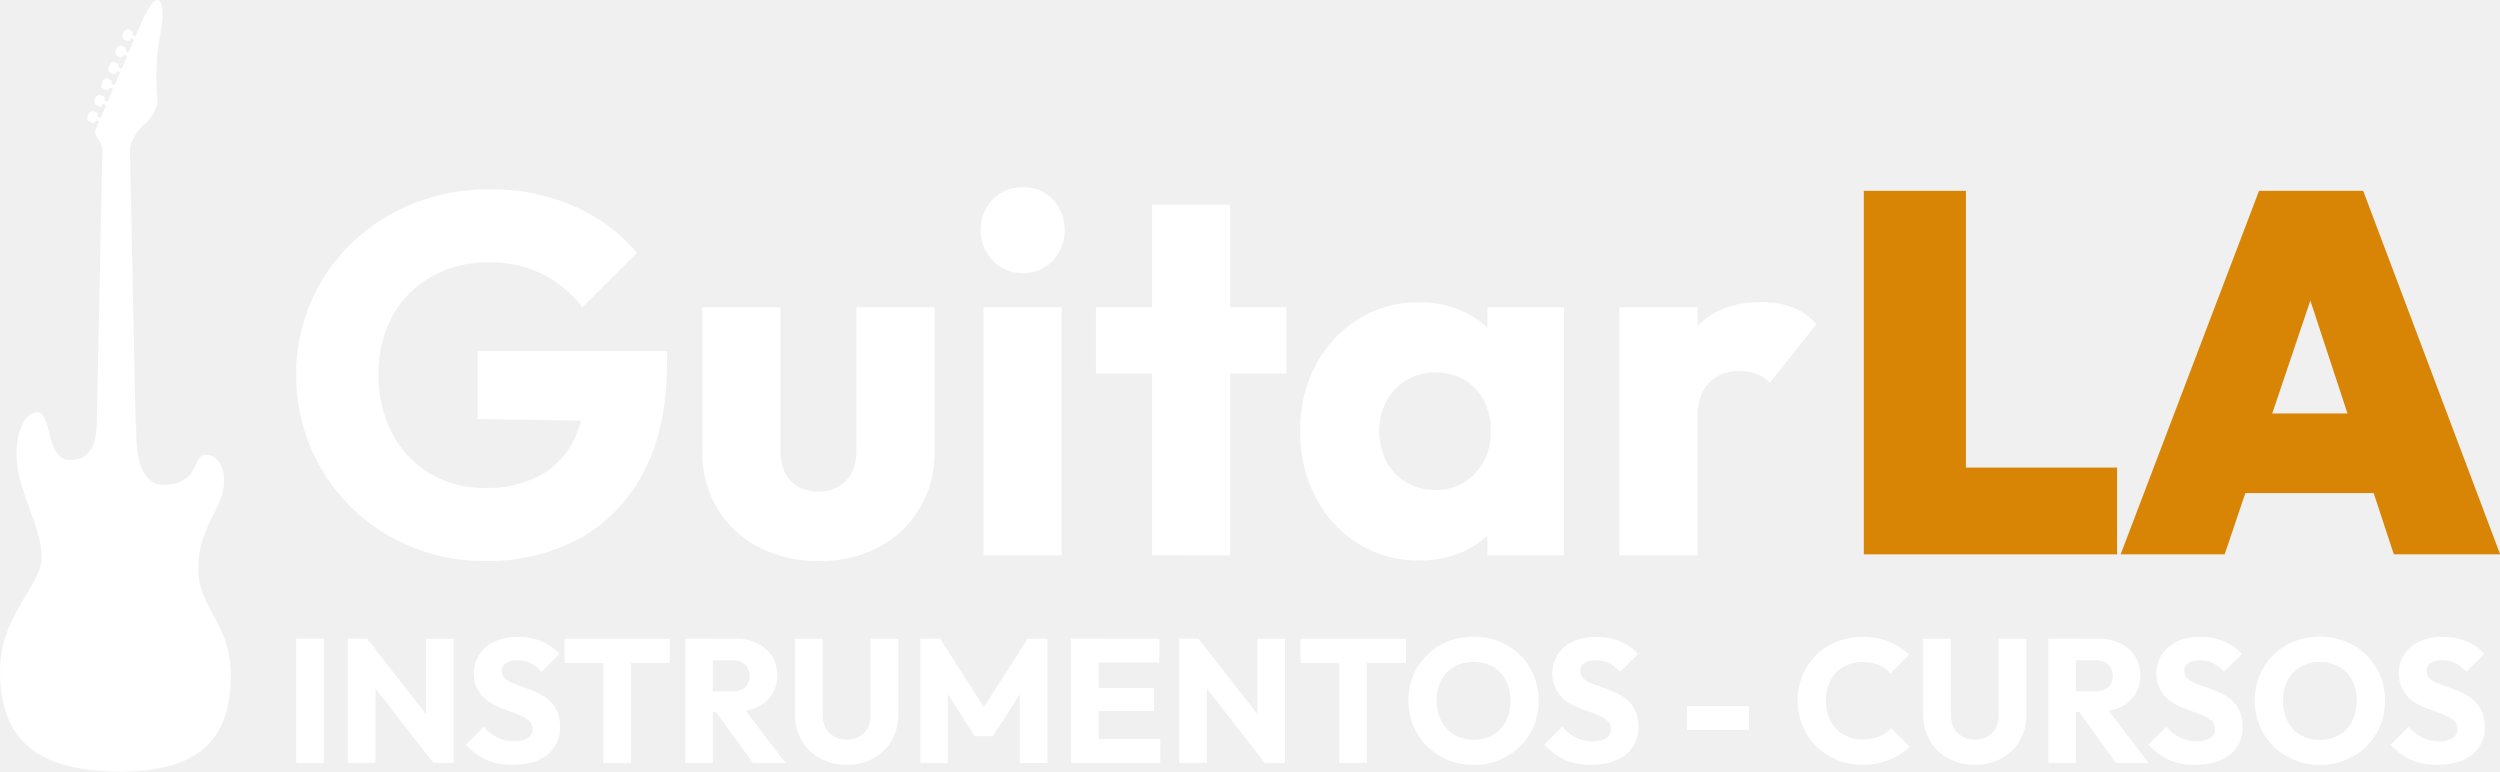
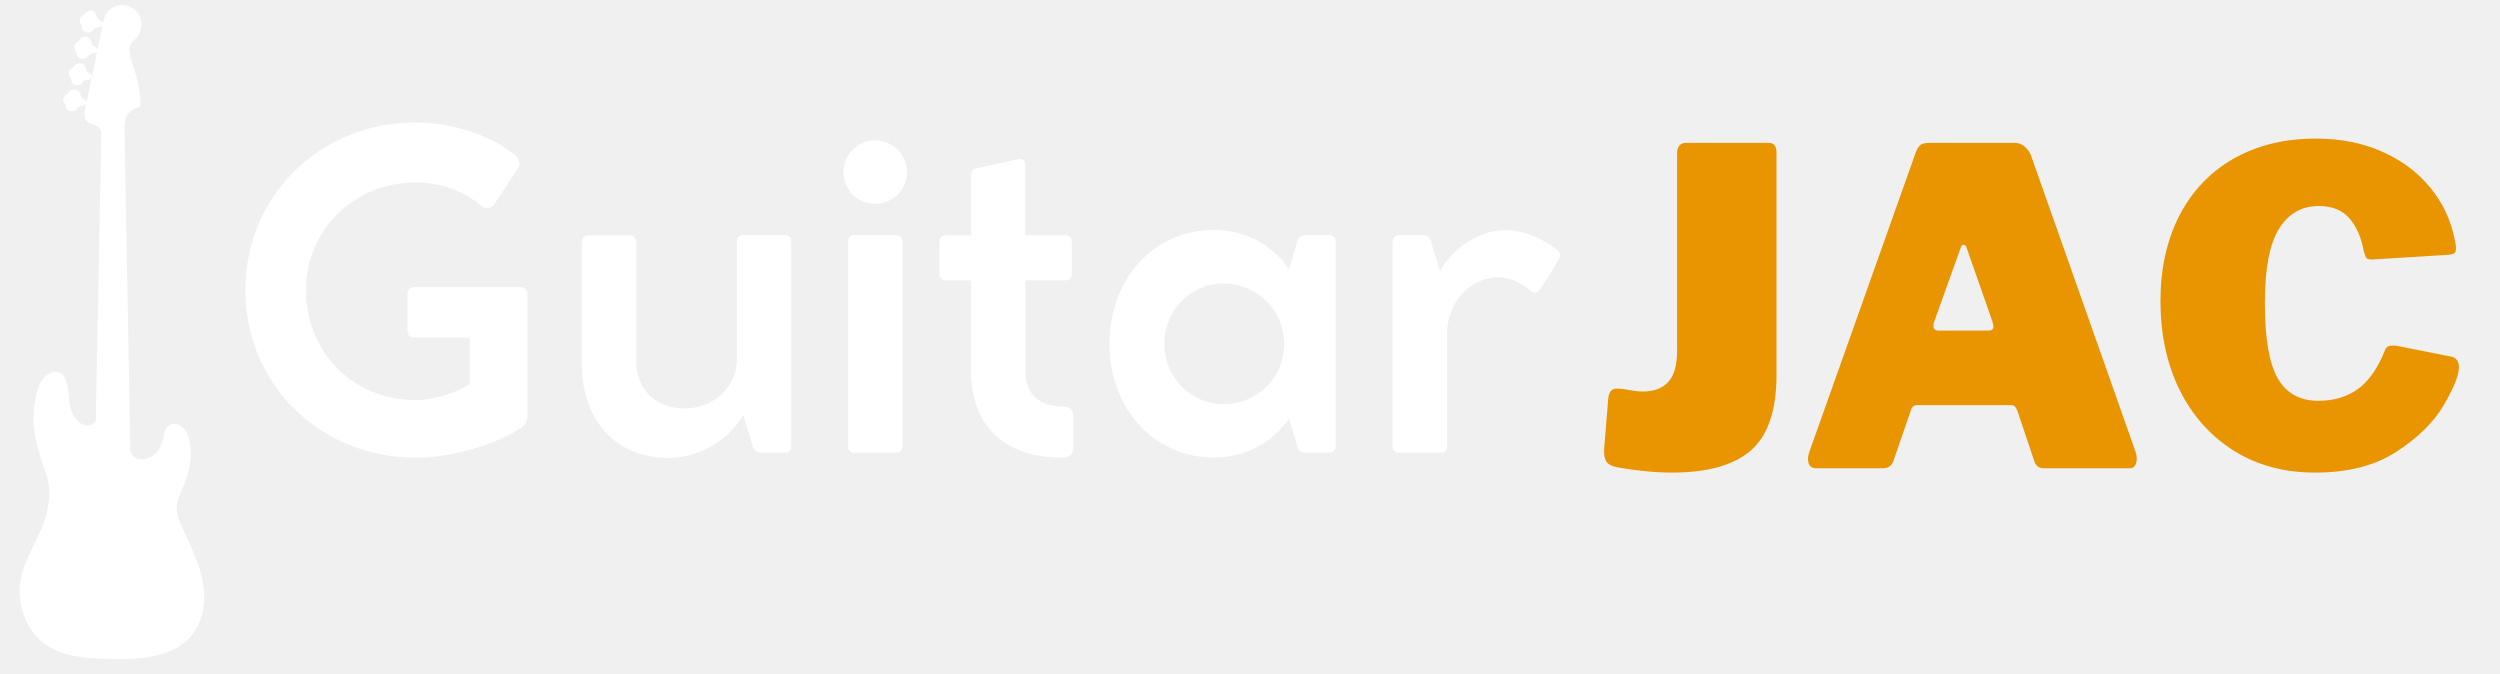
- <svg xmlns="http://www.w3.org/2000/svg" id="Capa_1" data-name="Capa 1" viewBox="0 0 644.3 198.86">
+ <svg xmlns="http://www.w3.org/2000/svg" width="230" zoomAndPan="magnify" viewBox="0 0 172.5 46.5" height="62" preserveAspectRatio="xMidYMid meet" version="1.0">
  <defs>
-     <style>.cls-1,.cls-2{fill:#fff;}.cls-2{fill-rule:evenodd;}.cls-3{fill:#d88506;}</style>
+     <g />
+     <clipPath id="06e934784a">
+       <path d="M 1 0 L 14.621 0 L 14.621 45.531 L 1 45.531 Z M 1 0 " clip-rule="nonzero" />
+     </clipPath>
  </defs>
-   <path class="cls-1" d="M143.59,161.33a49,49,0,0,1-19-3.69A47.51,47.51,0,0,1,95,113.3a46.32,46.32,0,0,1,3.82-18.82,47,47,0,0,1,10.6-15.2A48.49,48.49,0,0,1,125.3,69.15a52,52,0,0,1,19.48-3.62,53.06,53.06,0,0,1,21.77,4.34,44.63,44.63,0,0,1,16.26,12L168.73,95.93a29.28,29.28,0,0,0-10.53-8.69,31.36,31.36,0,0,0-13.69-2.9A29.33,29.33,0,0,0,129.91,88,25.77,25.77,0,0,0,119.84,98.1a30.71,30.71,0,0,0-3.62,15.2,31.5,31.5,0,0,0,3.56,15.26,26.1,26.1,0,0,0,9.73,10.27,27.29,27.29,0,0,0,14.22,3.68,28.9,28.9,0,0,0,13.88-3.09,21.19,21.19,0,0,0,8.81-8.95,30.2,30.2,0,0,0,3.09-14.28l13.69,9.21-41.45-.66V107.25h48.82v3q0,16.71-6,28.1A40.51,40.51,0,0,1,168,155.54,50.07,50.07,0,0,1,143.59,161.33Z" transform="translate(-18.66 -16.75)" />
-   <path class="cls-1" d="M229.66,161.33a32.65,32.65,0,0,1-15.6-3.62,26.65,26.65,0,0,1-10.59-10A28,28,0,0,1,199.65,133V95.93h20.13v36.84a13.22,13.22,0,0,0,1.12,5.66,8.21,8.21,0,0,0,3.36,3.68,10.44,10.44,0,0,0,5.4,1.32,9.24,9.24,0,0,0,7.1-2.83c1.75-1.89,2.63-4.49,2.63-7.83V95.93h20.13v37a28.35,28.35,0,0,1-3.81,14.81,26.89,26.89,0,0,1-10.53,10A32.22,32.22,0,0,1,229.66,161.33Z" transform="translate(-18.66 -16.75)" />
-   <path class="cls-1" d="M282.29,87.11a10.35,10.35,0,0,1-7.83-3.23,11.54,11.54,0,0,1,0-15.72A10.47,10.47,0,0,1,282.29,65a10.27,10.27,0,0,1,7.76,3.16,11.71,11.71,0,0,1,0,15.72A10.15,10.15,0,0,1,282.29,87.11Zm-10.14,72.77V95.93h20.14v63.95Z" transform="translate(-18.66 -16.75)" />
-   <path class="cls-1" d="M301.1,113V95.93h49.09V113Zm14.48,46.85V69.48h20.13v90.4Z" transform="translate(-18.66 -16.75)" />
-   <path class="cls-1" d="M384.4,161.2a29,29,0,0,1-15.73-4.34A31.06,31.06,0,0,1,357.75,145a35.64,35.64,0,0,1-4-17.11,35.62,35.62,0,0,1,4-17.1A31,31,0,0,1,368.67,99a29,29,0,0,1,15.73-4.34,26.51,26.51,0,0,1,11.65,2.5,22.65,22.65,0,0,1,8.48,6.91,18.56,18.56,0,0,1,3.69,10.07v27.63a18.92,18.92,0,0,1-3.62,10.07,22,22,0,0,1-8.49,6.91A27,27,0,0,1,384.4,161.2ZM388.48,143a13.45,13.45,0,0,0,10.39-4.28,15.36,15.36,0,0,0,4-10.86,16.93,16.93,0,0,0-1.78-7.89,13.12,13.12,0,0,0-5-5.33,15.43,15.43,0,0,0-14.87,0A14,14,0,0,0,376,120a17.33,17.33,0,0,0-.06,15.66,13.72,13.72,0,0,0,5.13,5.39A14,14,0,0,0,388.48,143ZM402,159.88V142.64l3-15.52-3-15.53V95.93h19.75v63.95Z" transform="translate(-18.66 -16.75)" />
-   <path class="cls-1" d="M436,159.88V95.93h20.13v63.95Zm20.13-35.14-8.42-6.58q2.51-11.18,8.42-17.37c4-4.12,9.43-6.18,16.45-6.18a21.92,21.92,0,0,1,8.1,1.38,16.29,16.29,0,0,1,6.11,4.28l-12,15.13a8.73,8.73,0,0,0-3.29-2.23,11.87,11.87,0,0,0-4.47-.79,10.49,10.49,0,0,0-8,3.09Q456.11,118.56,456.11,124.74Z" transform="translate(-18.66 -16.75)" />
-   <path class="cls-1" d="M95,213.35v-32h7.11v32Z" transform="translate(-18.66 -16.75)" />
-   <path class="cls-1" d="M108.3,213.35v-32h5l2.12,6.39v25.59Zm22.06,0-18.84-24.14,1.77-7.84,18.84,24.14Zm0,0-1.9-6.39V181.37h7.11v32Z" transform="translate(-18.66 -16.75)" />
-   <path class="cls-1" d="M150.69,213.85a16.42,16.42,0,0,1-6.77-1.29,16,16,0,0,1-5.18-3.92l4.62-4.58a11.46,11.46,0,0,0,3.42,2.74,9.35,9.35,0,0,0,4.37,1,6.33,6.33,0,0,0,3.51-.82,2.56,2.56,0,0,0,1.24-2.26,2.88,2.88,0,0,0-.81-2.13,7.08,7.08,0,0,0-2.15-1.4c-.9-.4-1.88-.77-2.95-1.14s-2.13-.77-3.19-1.24a13.3,13.3,0,0,1-2.92-1.77,8,8,0,0,1-2.15-2.67A9,9,0,0,1,146.3,182a14.45,14.45,0,0,1,5.84-1.11,15.7,15.7,0,0,1,6.14,1.17,12.66,12.66,0,0,1,4.6,3.22l-4.62,4.57a11.14,11.14,0,0,0-2.92-2.22,7.47,7.47,0,0,0-3.33-.72,5.39,5.39,0,0,0-2.95.7,2.27,2.27,0,0,0-1.08,2,2.56,2.56,0,0,0,.81,2,7.13,7.13,0,0,0,2.15,1.29c.89.36,1.87.72,2.95,1.08s2.13.79,3.19,1.27a13.54,13.54,0,0,1,2.92,1.83,8.29,8.29,0,0,1,2.15,2.81,9.6,9.6,0,0,1,.82,4.19,8.69,8.69,0,0,1-3.26,7.18C157.53,213,154.53,213.85,150.69,213.85Z" transform="translate(-18.66 -16.75)" />
-   <path class="cls-1" d="M164.15,187.58v-6.21h27.13v6.21Zm10,25.77V181.83h7.11v31.52Z" transform="translate(-18.66 -16.75)" />
-   <path class="cls-1" d="M195.26,213.35v-32h7.11v32Zm5.44-13.18v-5.25h6.74a4.65,4.65,0,0,0,3.29-1.09,4.26,4.26,0,0,0,0-5.8,4.44,4.44,0,0,0-3.26-1.13H200.7v-5.53h7.6a12.35,12.35,0,0,1,5.58,1.2,9.37,9.37,0,0,1,3.76,3.33,9.59,9.59,0,0,1,0,9.81,9.14,9.14,0,0,1-3.81,3.28,13.06,13.06,0,0,1-5.75,1.18Zm12,13.18-10-13.77,6.52-1.77,11.87,15.54Z" transform="translate(-18.66 -16.75)" />
-   <path class="cls-1" d="M236.93,213.85a14.06,14.06,0,0,1-7-1.68,12.14,12.14,0,0,1-4.71-4.64,13.42,13.42,0,0,1-1.69-6.77V181.37h7.15v19.8a6.39,6.39,0,0,0,.82,3.3,5.46,5.46,0,0,0,2.24,2.15,6.66,6.66,0,0,0,3.15.75,6.46,6.46,0,0,0,3.17-.75,5.5,5.5,0,0,0,2.15-2.13,6.45,6.45,0,0,0,.79-3.28V181.37h7.16V200.8a13.36,13.36,0,0,1-1.68,6.75,12,12,0,0,1-4.66,4.62A13.94,13.94,0,0,1,236.93,213.85Z" transform="translate(-18.66 -16.75)" />
-   <path class="cls-1" d="M255.86,213.35v-32h5.07L273.52,201h-2.58l12.55-19.61h5.11v32h-7.11v-20l1.27.31-8.2,12.77h-4.71l-8.15-12.77,1.22-.31v20Z" transform="translate(-18.66 -16.75)" />
-   <path class="cls-1" d="M294.72,213.35v-32h7.11v32Zm5.43-25.86v-6.12h17.3v6.12Zm0,12.5v-5.94h15.94V200Zm0,13.36v-6.16h17.53v6.16Z" transform="translate(-18.66 -16.75)" />
-   <path class="cls-1" d="M322.57,213.35v-32h5l2.13,6.39v25.59Zm22.06,0-18.85-24.14,1.77-7.84,18.84,24.14Zm0,0L342.72,207V181.37h7.11v32Z" transform="translate(-18.66 -16.75)" />
-   <path class="cls-1" d="M353.82,187.58v-6.21H381v6.21Zm10,25.77V181.83h7.11v31.52Z" transform="translate(-18.66 -16.75)" />
-   <path class="cls-1" d="M398.52,213.89a17.17,17.17,0,0,1-6.68-1.27,16.65,16.65,0,0,1-5.37-3.53,15.91,15.91,0,0,1-3.57-5.28,17.29,17.29,0,0,1,0-13,16.09,16.09,0,0,1,3.53-5.24,16.33,16.33,0,0,1,5.32-3.49,18.51,18.51,0,0,1,13.32,0,16.74,16.74,0,0,1,5.34,3.49,16,16,0,0,1,3.55,5.26,17.37,17.37,0,0,1,0,13,15.92,15.92,0,0,1-3.53,5.25,16.22,16.22,0,0,1-5.32,3.51A16.93,16.93,0,0,1,398.52,213.89Zm-.09-6.48a9.7,9.7,0,0,0,5-1.26,8.55,8.55,0,0,0,3.33-3.56,11.28,11.28,0,0,0,1.18-5.27,11.79,11.79,0,0,0-.68-4.1,9,9,0,0,0-1.95-3.17,8.46,8.46,0,0,0-3-2,10.22,10.22,0,0,0-3.87-.71,9.86,9.86,0,0,0-5,1.25A8.47,8.47,0,0,0,390.1,192a11.12,11.12,0,0,0-1.18,5.28,12,12,0,0,0,.68,4.12,9.32,9.32,0,0,0,1.92,3.19,8.41,8.41,0,0,0,3,2.06A10.17,10.17,0,0,0,398.43,207.41Z" transform="translate(-18.66 -16.75)" />
-   <path class="cls-1" d="M428.64,213.85a16.35,16.35,0,0,1-6.77-1.29,15.91,15.91,0,0,1-5.19-3.92l4.62-4.58a11.58,11.58,0,0,0,3.42,2.74,9.35,9.35,0,0,0,4.37,1,6.33,6.33,0,0,0,3.51-.82,2.57,2.57,0,0,0,1.25-2.26,2.89,2.89,0,0,0-.82-2.13,7,7,0,0,0-2.15-1.4c-.89-.4-1.87-.77-2.95-1.14s-2.13-.77-3.19-1.24a13.3,13.3,0,0,1-2.92-1.77,8,8,0,0,1-2.15-2.67A9,9,0,0,1,424.24,182a14.47,14.47,0,0,1,5.85-1.11,15.65,15.65,0,0,1,6.13,1.17,12.66,12.66,0,0,1,4.6,3.22l-4.62,4.57a11.14,11.14,0,0,0-2.92-2.22,7.47,7.47,0,0,0-3.33-.72,5.33,5.33,0,0,0-2.94.7,2.25,2.25,0,0,0-1.09,2,2.56,2.56,0,0,0,.81,2,7.13,7.13,0,0,0,2.15,1.29c.9.36,1.88.72,2.95,1.08s2.14.79,3.19,1.27a13.54,13.54,0,0,1,2.92,1.83,8.29,8.29,0,0,1,2.15,2.81,9.6,9.6,0,0,1,.82,4.19,8.69,8.69,0,0,1-3.26,7.18Q434.38,213.85,428.64,213.85Z" transform="translate(-18.66 -16.75)" />
-   <path class="cls-1" d="M453.41,204.83v-6.07h16v6.07Z" transform="translate(-18.66 -16.75)" />
-   <path class="cls-1" d="M498.74,213.85a17.43,17.43,0,0,1-6.63-1.25,16.13,16.13,0,0,1-8.9-8.79,17.24,17.24,0,0,1,0-13,15.88,15.88,0,0,1,3.53-5.24,16.42,16.42,0,0,1,5.32-3.46,18.89,18.89,0,0,1,13.41,0,16.38,16.38,0,0,1,5.19,3.35l-4.76,4.8a9.1,9.1,0,0,0-3.06-2.13,10.44,10.44,0,0,0-4.14-.77,10.12,10.12,0,0,0-3.83.7,8.37,8.37,0,0,0-3,2,9.41,9.41,0,0,0-1.95,3.17,12.36,12.36,0,0,0,0,8.2,9.51,9.51,0,0,0,1.95,3.17,8.66,8.66,0,0,0,3,2,9.76,9.76,0,0,0,3.83.73,10.91,10.91,0,0,0,4.26-.77,9.41,9.41,0,0,0,3.12-2.13l4.8,4.8a17.5,17.5,0,0,1-5.28,3.35A17.76,17.76,0,0,1,498.74,213.85Z" transform="translate(-18.66 -16.75)" />
-   <path class="cls-1" d="M527.64,213.85a14,14,0,0,1-6.95-1.68,12,12,0,0,1-4.71-4.64,13.43,13.43,0,0,1-1.7-6.77V181.37h7.16v19.8a6.48,6.48,0,0,0,.81,3.3,5.46,5.46,0,0,0,2.24,2.15,6.66,6.66,0,0,0,3.15.75,6.43,6.43,0,0,0,3.17-.75,5.44,5.44,0,0,0,2.15-2.13,6.45,6.45,0,0,0,.8-3.28V181.37h7.15V200.8a13.36,13.36,0,0,1-1.68,6.75,12,12,0,0,1-4.66,4.62A13.89,13.89,0,0,1,527.64,213.85Z" transform="translate(-18.66 -16.75)" />
-   <path class="cls-1" d="M546.57,213.35v-32h7.11v32ZM552,200.17v-5.25h6.74a4.65,4.65,0,0,0,3.29-1.09,4.26,4.26,0,0,0,0-5.8,4.44,4.44,0,0,0-3.26-1.13H552v-5.53h7.6a12.35,12.35,0,0,1,5.58,1.2,9.27,9.27,0,0,1,3.75,3.33,9.53,9.53,0,0,1,0,9.81,9,9,0,0,1-3.8,3.28,13.06,13.06,0,0,1-5.75,1.18Zm12,13.18-10-13.77,6.52-1.77,11.87,15.54Z" transform="translate(-18.66 -16.75)" />
-   <path class="cls-1" d="M584.3,213.85a16.35,16.35,0,0,1-6.77-1.29,15.91,15.91,0,0,1-5.19-3.92l4.62-4.58a11.58,11.58,0,0,0,3.42,2.74,9.35,9.35,0,0,0,4.37,1,6.33,6.33,0,0,0,3.51-.82,2.57,2.57,0,0,0,1.25-2.26,2.89,2.89,0,0,0-.82-2.13,7,7,0,0,0-2.15-1.4c-.89-.4-1.87-.77-2.95-1.14s-2.13-.77-3.19-1.24a13.3,13.3,0,0,1-2.92-1.77,8,8,0,0,1-2.15-2.67A9,9,0,0,1,579.9,182a14.47,14.47,0,0,1,5.85-1.11,15.65,15.65,0,0,1,6.13,1.17,12.66,12.66,0,0,1,4.6,3.22l-4.62,4.57a11.14,11.14,0,0,0-2.92-2.22,7.47,7.47,0,0,0-3.33-.72,5.33,5.33,0,0,0-2.94.7,2.25,2.25,0,0,0-1.09,2,2.56,2.56,0,0,0,.81,2,7.13,7.13,0,0,0,2.15,1.29c.9.36,1.88.72,3,1.08s2.14.79,3.19,1.27a13.54,13.54,0,0,1,2.92,1.83,8.29,8.29,0,0,1,2.15,2.81,9.6,9.6,0,0,1,.82,4.19,8.69,8.69,0,0,1-3.26,7.18Q590,213.85,584.3,213.85Z" transform="translate(-18.66 -16.75)" />
-   <path class="cls-1" d="M616.63,213.89a17.21,17.21,0,0,1-6.68-1.27,16.61,16.61,0,0,1-5.36-3.53,15.93,15.93,0,0,1-3.58-5.28,17.29,17.29,0,0,1,0-13,16.09,16.09,0,0,1,3.53-5.24,16.33,16.33,0,0,1,5.32-3.49,18.51,18.51,0,0,1,13.32,0,16.63,16.63,0,0,1,5.34,3.49,16,16,0,0,1,3.56,5.26,17.37,17.37,0,0,1,0,13,16.22,16.22,0,0,1-8.86,8.76A16.93,16.93,0,0,1,616.63,213.89Zm-.09-6.48a9.76,9.76,0,0,0,5-1.26,8.67,8.67,0,0,0,3.33-3.56,11.4,11.4,0,0,0,1.17-5.27,11.56,11.56,0,0,0-.68-4.1,9.12,9.12,0,0,0-1.94-3.17,8.5,8.5,0,0,0-3-2,10.22,10.22,0,0,0-3.87-.71,9.79,9.79,0,0,0-5,1.25,8.43,8.43,0,0,0-3.33,3.49,11.12,11.12,0,0,0-1.18,5.28,12,12,0,0,0,.68,4.12,9.18,9.18,0,0,0,1.93,3.19,8.37,8.37,0,0,0,3,2.06A10.21,10.21,0,0,0,616.54,207.41Z" transform="translate(-18.66 -16.75)" />
-   <path class="cls-1" d="M646.75,213.85a16.39,16.39,0,0,1-6.77-1.29,15.91,15.91,0,0,1-5.19-3.92l4.62-4.58a11.71,11.71,0,0,0,3.42,2.74,9.38,9.38,0,0,0,4.37,1,6.33,6.33,0,0,0,3.51-.82A2.57,2.57,0,0,0,652,204.7a2.85,2.85,0,0,0-.82-2.13,7,7,0,0,0-2.15-1.4c-.89-.4-1.87-.77-2.94-1.14s-2.14-.77-3.19-1.24a13.3,13.3,0,0,1-2.92-1.77,8,8,0,0,1-2.16-2.67A9,9,0,0,1,642.36,182a14.45,14.45,0,0,1,5.84-1.11,15.73,15.73,0,0,1,6.14,1.17,12.62,12.62,0,0,1,4.59,3.22l-4.62,4.57a11,11,0,0,0-2.92-2.22,7.47,7.47,0,0,0-3.33-.72,5.38,5.38,0,0,0-2.94.7,2.25,2.25,0,0,0-1.09,2,2.54,2.54,0,0,0,.82,2,7,7,0,0,0,2.15,1.29q1.34.54,2.94,1.08c1.07.37,2.14.79,3.2,1.27a13.78,13.78,0,0,1,2.92,1.83,8.29,8.29,0,0,1,2.15,2.81,9.75,9.75,0,0,1,.81,4.19,8.66,8.66,0,0,1-3.26,7.18Q652.51,213.85,646.75,213.85Z" transform="translate(-18.66 -16.75)" />
-   <path class="cls-2" d="M28.32,123c-3-.05-5.7,4.71-5.37,12,.39,8.57,6.43,17.27,6.43,25.55,0,7.09-10.81,14.78-10.71,29.35.1,16.6,8.4,25.71,31.15,25.71s28.32-10.87,28.32-25c0-13-8.38-17.35-8.38-27.07,0-10.22,5.42-14.88,6.43-20.6,1.19-6.77-2.56-9.85-5.33-8.78-2.46,1-1.34,7.37-9.92,7.55-4.12.09-7.16-3.77-7.16-13.33s-9.64-10.6-10.22-1.22c-.18,2.78-1.06,8.14-6.81,8.17C30.35,135.34,32.14,123.11,28.32,123Z" transform="translate(-18.66 -16.75)" />
-   <polygon class="cls-2" points="24.62 124.69 35.27 124.69 33.42 35.05 26.46 35.05 24.62 124.69" />
-   <path class="cls-2" d="M59.24,42.62A61.86,61.86,0,0,1,60,25.35c1.67-8.41-.47-13.15-5.12-2.27L43.74,49.2c-.44,1-1.17,1.46.31,3.55a4.71,4.71,0,0,1,1,2.35h7.09c0-1.18,1.37-4.32,3.87-6.42C57.55,47.38,59.4,44.46,59.24,42.62Z" transform="translate(-18.66 -16.75)" />
-   <rect class="cls-1" x="52.94" y="24.84" width="1" height="3.38" transform="translate(-10.64 48.48) rotate(-66.84)" />
-   <path class="cls-2" d="M51.63,27.38l-1.08-.46c-.85-.76,0-2.71,1.13-2.63l1.07.46C53.22,25.35,52.38,27.31,51.63,27.38Z" transform="translate(-18.66 -16.75)" />
-   <rect class="cls-1" x="51.13" y="29.06" width="1" height="3.38" transform="translate(-15.62 49.37) rotate(-66.83)" />
-   <path class="cls-2" d="M49.82,31.61l-1.08-.47c-.85-.76,0-2.71,1.13-2.63L51,29C51.41,29.57,50.57,31.53,49.82,31.61Z" transform="translate(-18.66 -16.75)" />
-   <rect class="cls-1" x="49.33" y="33.28" width="1" height="3.38" transform="translate(-20.6 50.27) rotate(-66.82)" />
-   <path class="cls-2" d="M48,35.83l-1.07-.46c-.85-.76,0-2.72,1.12-2.63l1.08.46C49.61,33.79,48.77,35.75,48,35.83Z" transform="translate(-18.66 -16.75)" />
-   <rect class="cls-1" x="47.52" y="37.5" width="1" height="3.38" transform="translate(-25.57 51.19) rotate(-66.85)" />
-   <path class="cls-2" d="M46.21,40.05l-1.08-.46c-.85-.76,0-2.72,1.13-2.63l1.07.46C47.8,38,47,40,46.21,40.05Z" transform="translate(-18.66 -16.75)" />
-   <rect class="cls-1" x="45.72" y="41.73" width="1" height="3.38" transform="translate(-30.55 52.07) rotate(-66.83)" />
-   <path class="cls-2" d="M44.4,44.27l-1.08-.46c-.85-.76,0-2.72,1.13-2.63l1.08.46C46,42.23,45.15,44.2,44.4,44.27Z" transform="translate(-18.66 -16.75)" />
-   <rect class="cls-1" x="43.91" y="45.95" width="1" height="3.38" transform="translate(-35.53 52.97) rotate(-66.83)" />
-   <path class="cls-2" d="M42.6,48.49,41.52,48c-.85-.76,0-2.72,1.12-2.63l1.08.46C44.19,46.46,43.35,48.42,42.6,48.49Z" transform="translate(-18.66 -16.75)" />
-   <path class="cls-3" d="M499,159.62V65.93h26.31v93.69Zm21.45,0V137.25h43.82v22.37Z" transform="translate(-18.66 -16.75)" />
-   <path class="cls-3" d="M565.19,159.62l35.67-93.69H627.7L663,159.62H635.6L609.41,80h9.47L592,159.62Zm23.17-15.79V123.3h52.37v20.53Z" transform="translate(-18.66 -16.75)" />
+   <g clip-path="url(#06e934784a)">
+     <path fill="#ffffff" d="M 6.992 9.207 C 6.988 8.754 6.617 8.652 6.285 8.523 C 5.57 8.27 5.867 7.715 5.945 7.223 L 5.852 7.203 L 5.82 7.281 C 5.457 7.27 5.359 7.453 5.219 7.605 C 4.852 7.789 4.523 7.594 4.535 7.234 C 4.273 6.906 4.301 6.641 4.688 6.457 C 4.816 6.137 5.355 5.996 5.547 6.469 C 5.555 6.758 5.727 6.816 5.902 6.891 L 5.902 6.973 L 5.996 6.988 L 6.312 5.426 L 6.223 5.41 L 6.191 5.492 C 5.805 5.473 5.707 5.637 5.594 5.801 C 5.254 6.023 4.906 5.805 4.906 5.418 C 4.613 5.09 4.727 4.793 5.066 4.648 C 5.191 4.367 5.688 4.148 5.914 4.664 C 5.938 4.965 6.086 5.027 6.262 5.102 L 6.266 5.176 L 6.371 5.199 L 6.684 3.609 L 6.598 3.594 L 6.578 3.668 C 6.238 3.652 6.105 3.801 5.988 3.965 C 5.66 4.199 5.215 4.016 5.27 3.562 C 5.043 3.34 5.102 2.941 5.438 2.836 C 5.613 2.406 6.172 2.453 6.301 2.875 C 6.309 3.152 6.52 3.184 6.664 3.297 L 6.648 3.359 L 6.742 3.379 L 7.066 1.812 L 6.98 1.797 L 6.961 1.859 C 6.715 1.832 6.551 1.918 6.43 2.07 C 6.199 2.426 5.59 2.254 5.652 1.766 C 5.34 1.465 5.547 1.074 5.801 1.023 C 5.922 0.66 6.523 0.566 6.645 1.078 C 6.703 1.238 6.754 1.387 7.027 1.469 L 7.02 1.535 L 7.117 1.559 C 7.371 0 9.168 0.066 9.633 1.113 C 9.914 1.816 9.664 2.402 9.324 2.703 C 9.043 2.949 8.898 3.152 8.945 3.594 C 9.133 4.84 9.648 5.242 9.688 7.199 C 9.691 7.297 9.676 7.359 9.641 7.375 C 8.777 7.586 8.59 8.168 8.59 8.859 L 8.992 31.098 C 9.043 31.219 9.215 31.758 9.859 31.672 C 10.785 31.582 11.164 30.879 11.336 29.895 C 11.508 29.145 12.242 29.004 12.75 29.645 C 13.277 30.309 13.184 31.602 13.113 31.984 C 12.887 33.27 12.504 33.738 12.258 34.59 C 12.121 35.062 12.223 35.641 12.453 36.137 C 13.395 38.219 14.539 40.281 13.91 42.488 C 13.211 44.949 10.836 45.562 7.664 45.469 C 4.449 45.438 2.816 44.859 1.785 42.82 C 0.672 40.039 1.98 38.566 2.715 36.781 C 3.246 35.781 3.633 34.059 3.215 32.84 C 2.406 30.477 1.961 28.875 2.668 26.664 C 2.891 26.047 3.426 25.617 3.848 25.652 C 3.957 25.66 4.355 25.719 4.512 26.152 C 4.707 26.695 4.742 27.168 4.785 27.75 C 4.844 28.703 5.809 29.934 6.609 29.07 Z M 6.992 9.207 " fill-opacity="1" fill-rule="evenodd" />
+   </g>
+   <g fill="#e99401" fill-opacity="1">
+     <g transform="translate(109.8747, 32.31144)">
+       <g>
+         <path d="M 12.703 -6.406 C 12.703 -3.988 12.113 -2.266 10.938 -1.234 C 9.758 -0.211 7.945 0.297 5.5 0.297 C 4.352 0.297 3.102 0.176 1.75 -0.062 C 1.383 -0.125 1.129 -0.25 0.984 -0.438 C 0.848 -0.625 0.789 -0.93 0.812 -1.359 L 1.094 -4.812 C 1.133 -5.27 1.332 -5.5 1.688 -5.5 C 1.938 -5.5 2.18 -5.473 2.422 -5.422 C 2.859 -5.336 3.211 -5.297 3.484 -5.297 C 4.242 -5.297 4.828 -5.516 5.234 -5.953 C 5.641 -6.398 5.844 -7.117 5.844 -8.109 L 5.844 -21.75 C 5.844 -21.969 5.895 -22.141 6 -22.266 C 6.113 -22.391 6.258 -22.453 6.438 -22.453 L 12.156 -22.453 C 12.52 -22.453 12.703 -22.238 12.703 -21.812 Z M 12.703 -6.406 " />
+       </g>
+     </g>
+   </g>
+   <g fill="#e99401" fill-opacity="1">
+     <g transform="translate(123.9996, 32.31144)">
+       <g>
+         <path d="M 1.297 0 C 1.141 0 1.008 -0.051 0.906 -0.156 C 0.801 -0.27 0.75 -0.43 0.75 -0.641 C 0.75 -0.773 0.781 -0.938 0.844 -1.125 L 8.172 -21.75 C 8.266 -22.008 8.375 -22.191 8.5 -22.297 C 8.625 -22.398 8.816 -22.453 9.078 -22.453 L 15.031 -22.453 C 15.27 -22.453 15.484 -22.375 15.672 -22.219 C 15.867 -22.062 16.02 -21.863 16.125 -21.625 L 23.391 -1.031 C 23.422 -0.863 23.438 -0.742 23.438 -0.672 C 23.438 -0.484 23.395 -0.32 23.312 -0.188 C 23.238 -0.062 23.117 0 22.953 0 L 17.031 0 C 16.688 0 16.461 -0.172 16.359 -0.516 L 15.188 -4 C 15.125 -4.133 15.066 -4.227 15.016 -4.281 C 14.961 -4.332 14.867 -4.359 14.734 -4.359 L 8.312 -4.359 C 8.07 -4.359 7.922 -4.242 7.859 -4.016 L 6.625 -0.453 C 6.5 -0.148 6.258 0 5.906 0 Z M 13.219 -9.5 C 13.438 -9.5 13.547 -9.598 13.547 -9.797 C 13.547 -9.836 13.523 -9.941 13.484 -10.109 L 11.672 -15.281 C 11.629 -15.375 11.566 -15.422 11.484 -15.422 C 11.41 -15.422 11.352 -15.375 11.312 -15.281 L 9.469 -10.141 C 9.426 -10.055 9.406 -9.953 9.406 -9.828 C 9.406 -9.609 9.523 -9.5 9.766 -9.5 Z M 13.219 -9.5 " />
+       </g>
+     </g>
+   </g>
+   <g fill="#e99401" fill-opacity="1">
+     <g transform="translate(148.1662, 32.31144)">
+       <g>
+         <path d="M 11.641 -22.75 C 13.316 -22.75 14.828 -22.453 16.172 -21.859 C 17.523 -21.266 18.633 -20.441 19.5 -19.391 C 20.375 -18.336 20.941 -17.141 21.203 -15.797 C 21.266 -15.547 21.297 -15.352 21.297 -15.219 C 21.297 -15.031 21.258 -14.906 21.188 -14.844 C 21.113 -14.789 20.988 -14.754 20.812 -14.734 L 15.516 -14.406 C 15.316 -14.406 15.188 -14.438 15.125 -14.5 C 15.062 -14.57 15 -14.727 14.938 -14.969 C 14.758 -15.938 14.426 -16.695 13.938 -17.25 C 13.457 -17.812 12.754 -18.094 11.828 -18.094 C 10.641 -18.094 9.723 -17.566 9.078 -16.516 C 8.43 -15.461 8.109 -13.758 8.109 -11.406 C 8.109 -8.969 8.406 -7.234 9 -6.203 C 9.594 -5.172 10.523 -4.656 11.797 -4.656 C 12.867 -4.656 13.781 -4.926 14.531 -5.469 C 15.289 -6.02 15.922 -6.93 16.422 -8.203 C 16.484 -8.379 16.656 -8.469 16.938 -8.469 C 17.082 -8.469 17.191 -8.457 17.266 -8.438 L 21.047 -7.688 C 21.348 -7.582 21.5 -7.348 21.5 -6.984 C 21.5 -6.422 21.148 -5.547 20.453 -4.359 C 19.766 -3.18 18.676 -2.109 17.188 -1.141 C 15.707 -0.18 13.836 0.297 11.578 0.297 C 9.441 0.297 7.566 -0.207 5.953 -1.219 C 4.348 -2.238 3.102 -3.641 2.219 -5.422 C 1.344 -7.211 0.906 -9.25 0.906 -11.531 C 0.906 -13.781 1.344 -15.754 2.219 -17.453 C 3.102 -19.148 4.352 -20.457 5.969 -21.375 C 7.594 -22.289 9.484 -22.75 11.641 -22.75 Z M 11.641 -22.75 " />
+       </g>
+     </g>
+   </g>
+   <g fill="#ffffff" fill-opacity="1">
+     <g transform="translate(15.6025, 31.22759)">
+       <g>
+         <path d="M 20.297 -11.418 L 12.984 -11.418 C 12.691 -11.418 12.512 -11.227 12.512 -10.918 L 12.512 -8.422 C 12.512 -8.094 12.691 -7.934 12.984 -7.934 L 16.812 -7.934 L 16.812 -4.742 C 15.926 -4.105 14.242 -3.621 13.09 -3.621 C 8.672 -3.621 5.512 -7.004 5.512 -11.211 C 5.512 -15.379 8.848 -18.645 13.09 -18.645 C 14.477 -18.645 16.266 -18.188 17.594 -17.035 C 17.891 -16.781 18.273 -16.812 18.496 -17.121 L 20.121 -19.59 C 20.312 -19.871 20.254 -20.254 19.973 -20.488 C 18.141 -22.027 15.336 -22.781 13.074 -22.781 C 6.5 -22.781 1.328 -17.727 1.328 -11.211 C 1.328 -4.684 6.516 0.355 13.09 0.355 C 15.613 0.355 18.703 -0.574 20.43 -1.758 C 20.637 -1.906 20.785 -2.23 20.785 -2.48 L 20.785 -10.918 C 20.785 -11.227 20.594 -11.418 20.297 -11.418 Z M 20.297 -11.418 " />
+       </g>
+     </g>
+   </g>
+   <g fill="#ffffff" fill-opacity="1">
+     <g transform="translate(38.33133, 31.22759)">
+       <g>
+         <path d="M 15.809 -15.008 L 12.984 -15.008 C 12.691 -15.008 12.512 -14.848 12.512 -14.535 L 12.512 -6.367 C 12.512 -4.566 10.902 -3.043 8.906 -3.043 C 6.883 -3.043 5.57 -4.387 5.57 -6.293 L 5.57 -14.523 C 5.57 -14.816 5.391 -14.996 5.098 -14.996 L 2.289 -14.996 C 1.996 -14.996 1.816 -14.816 1.816 -14.523 L 1.816 -6.086 C 1.816 -2.113 4.27 0.371 7.77 0.371 C 9.914 0.371 11.996 -0.887 12.957 -2.613 L 13.648 -0.309 C 13.754 -0.117 13.93 0.016 14.152 0.016 L 15.793 0.016 C 16.086 0.016 16.266 -0.176 16.266 -0.457 L 16.266 -14.535 C 16.266 -14.848 16.102 -15.008 15.809 -15.008 Z M 15.809 -15.008 " />
+       </g>
+     </g>
+   </g>
+   <g fill="#ffffff" fill-opacity="1">
+     <g transform="translate(56.55574, 31.22759)">
+       <g>
+         <path d="M 3.828 -17.168 C 5.051 -17.168 6.027 -18.125 6.027 -19.352 C 6.027 -20.551 5.051 -21.539 3.828 -21.539 C 2.613 -21.539 1.641 -20.551 1.641 -19.352 C 1.641 -18.125 2.613 -17.168 3.828 -17.168 Z M 5.258 -15.008 L 2.406 -15.008 C 2.113 -15.008 1.965 -14.832 1.965 -14.551 L 1.965 -0.43 C 1.965 -0.148 2.113 0.016 2.406 0.016 L 5.258 0.016 C 5.539 0.016 5.719 -0.148 5.719 -0.43 L 5.719 -14.551 C 5.719 -14.832 5.539 -15.008 5.258 -15.008 Z M 5.258 -15.008 " />
+       </g>
+     </g>
+   </g>
+   <g fill="#ffffff" fill-opacity="1">
+     <g transform="translate(64.2354, 31.22759)">
+       <g>
+         <path d="M 9.129 -3.176 C 7.52 -3.176 6.516 -3.973 6.516 -5.656 L 6.516 -11.879 L 9.293 -11.879 C 9.574 -11.879 9.719 -12.055 9.719 -12.32 L 9.719 -14.551 C 9.719 -14.832 9.559 -14.996 9.293 -14.996 L 6.5 -14.996 L 6.5 -19.84 C 6.5 -20.195 6.309 -20.297 5.969 -20.238 L 3.148 -19.617 C 2.879 -19.543 2.762 -19.352 2.762 -19.102 L 2.762 -14.996 L 1.035 -14.996 C 0.754 -14.996 0.59 -14.816 0.59 -14.535 L 0.59 -12.32 C 0.59 -12.055 0.754 -11.879 1.035 -11.879 L 2.762 -11.879 L 2.762 -5.719 C 2.762 -1.715 5.172 0.355 9.086 0.355 C 9.516 0.355 9.824 0.102 9.824 -0.25 L 9.824 -2.613 C 9.824 -2.941 9.527 -3.176 9.129 -3.176 Z M 9.129 -3.176 " />
+       </g>
+     </g>
+   </g>
+   <g fill="#ffffff" fill-opacity="1">
+     <g transform="translate(75.50382, 31.22759)">
+       <g>
+         <path d="M 16.191 -15.008 L 14.551 -15.008 C 14.316 -15.008 14.137 -14.875 14.051 -14.684 L 13.445 -12.66 C 12.246 -14.375 10.398 -15.363 8.23 -15.363 C 4.137 -15.363 1.051 -12.023 1.051 -7.477 C 1.051 -3.016 4.152 0.34 8.242 0.34 C 10.414 0.34 12.246 -0.648 13.445 -2.336 L 14.051 -0.309 C 14.137 -0.117 14.316 0.016 14.551 0.016 L 16.191 0.016 C 16.473 0.016 16.664 -0.176 16.664 -0.457 L 16.664 -14.523 C 16.664 -14.816 16.473 -15.008 16.191 -15.008 Z M 8.938 -3.34 C 6.707 -3.34 4.832 -5.156 4.832 -7.488 C 4.832 -9.855 6.691 -11.672 8.922 -11.672 C 11.199 -11.672 13.105 -9.855 13.105 -7.488 C 13.105 -5.156 11.211 -3.34 8.938 -3.34 Z M 8.938 -3.34 " />
+       </g>
+     </g>
+   </g>
+   <g fill="#ffffff" fill-opacity="1">
+     <g transform="translate(94.12699, 31.22759)">
+       <g>
+         <path d="M 13.34 -13.961 C 12.32 -14.801 10.945 -15.348 9.766 -15.348 C 7.992 -15.348 6.191 -14.211 5.23 -12.527 L 4.578 -14.684 C 4.477 -14.875 4.312 -15.008 4.078 -15.008 L 2.438 -15.008 C 2.156 -15.008 1.965 -14.816 1.965 -14.523 L 1.965 -0.441 C 1.965 -0.148 2.129 0.016 2.422 0.016 L 5.258 0.016 C 5.539 0.016 5.719 -0.148 5.719 -0.441 L 5.719 -8.215 C 5.719 -10.312 7.254 -12.098 9.309 -12.098 C 9.973 -12.098 10.812 -11.73 11.492 -11.168 C 11.73 -10.961 11.996 -11.02 12.188 -11.316 L 13.398 -13.266 C 13.578 -13.531 13.516 -13.812 13.34 -13.961 Z M 13.34 -13.961 " />
+       </g>
+     </g>
+   </g>
</svg>
